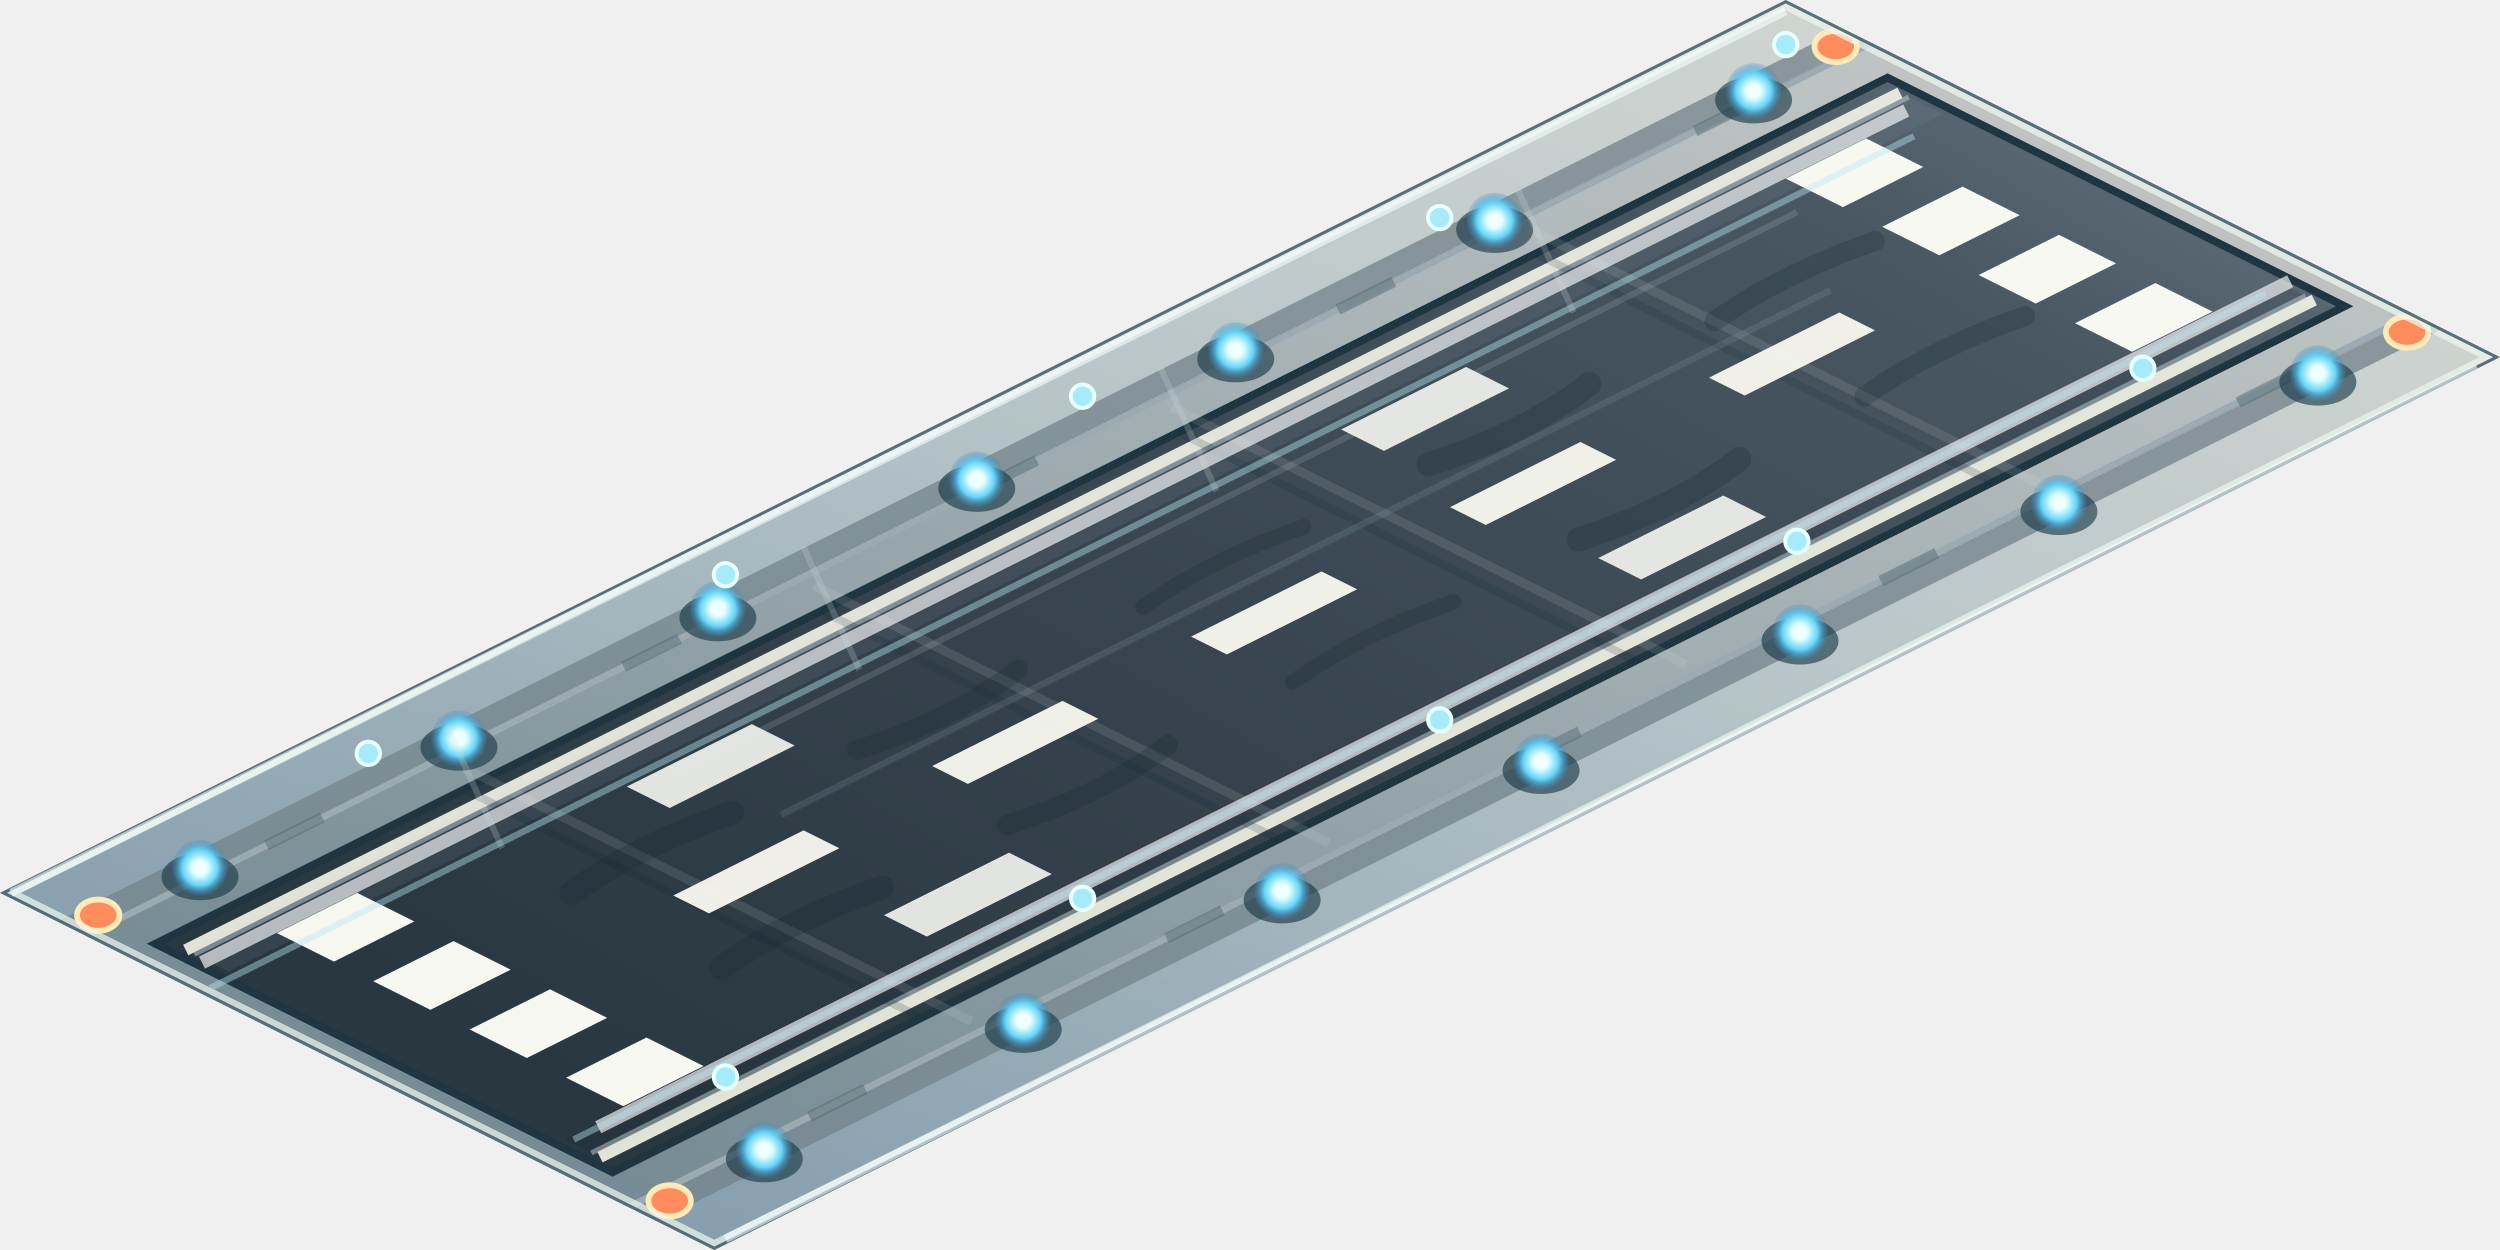
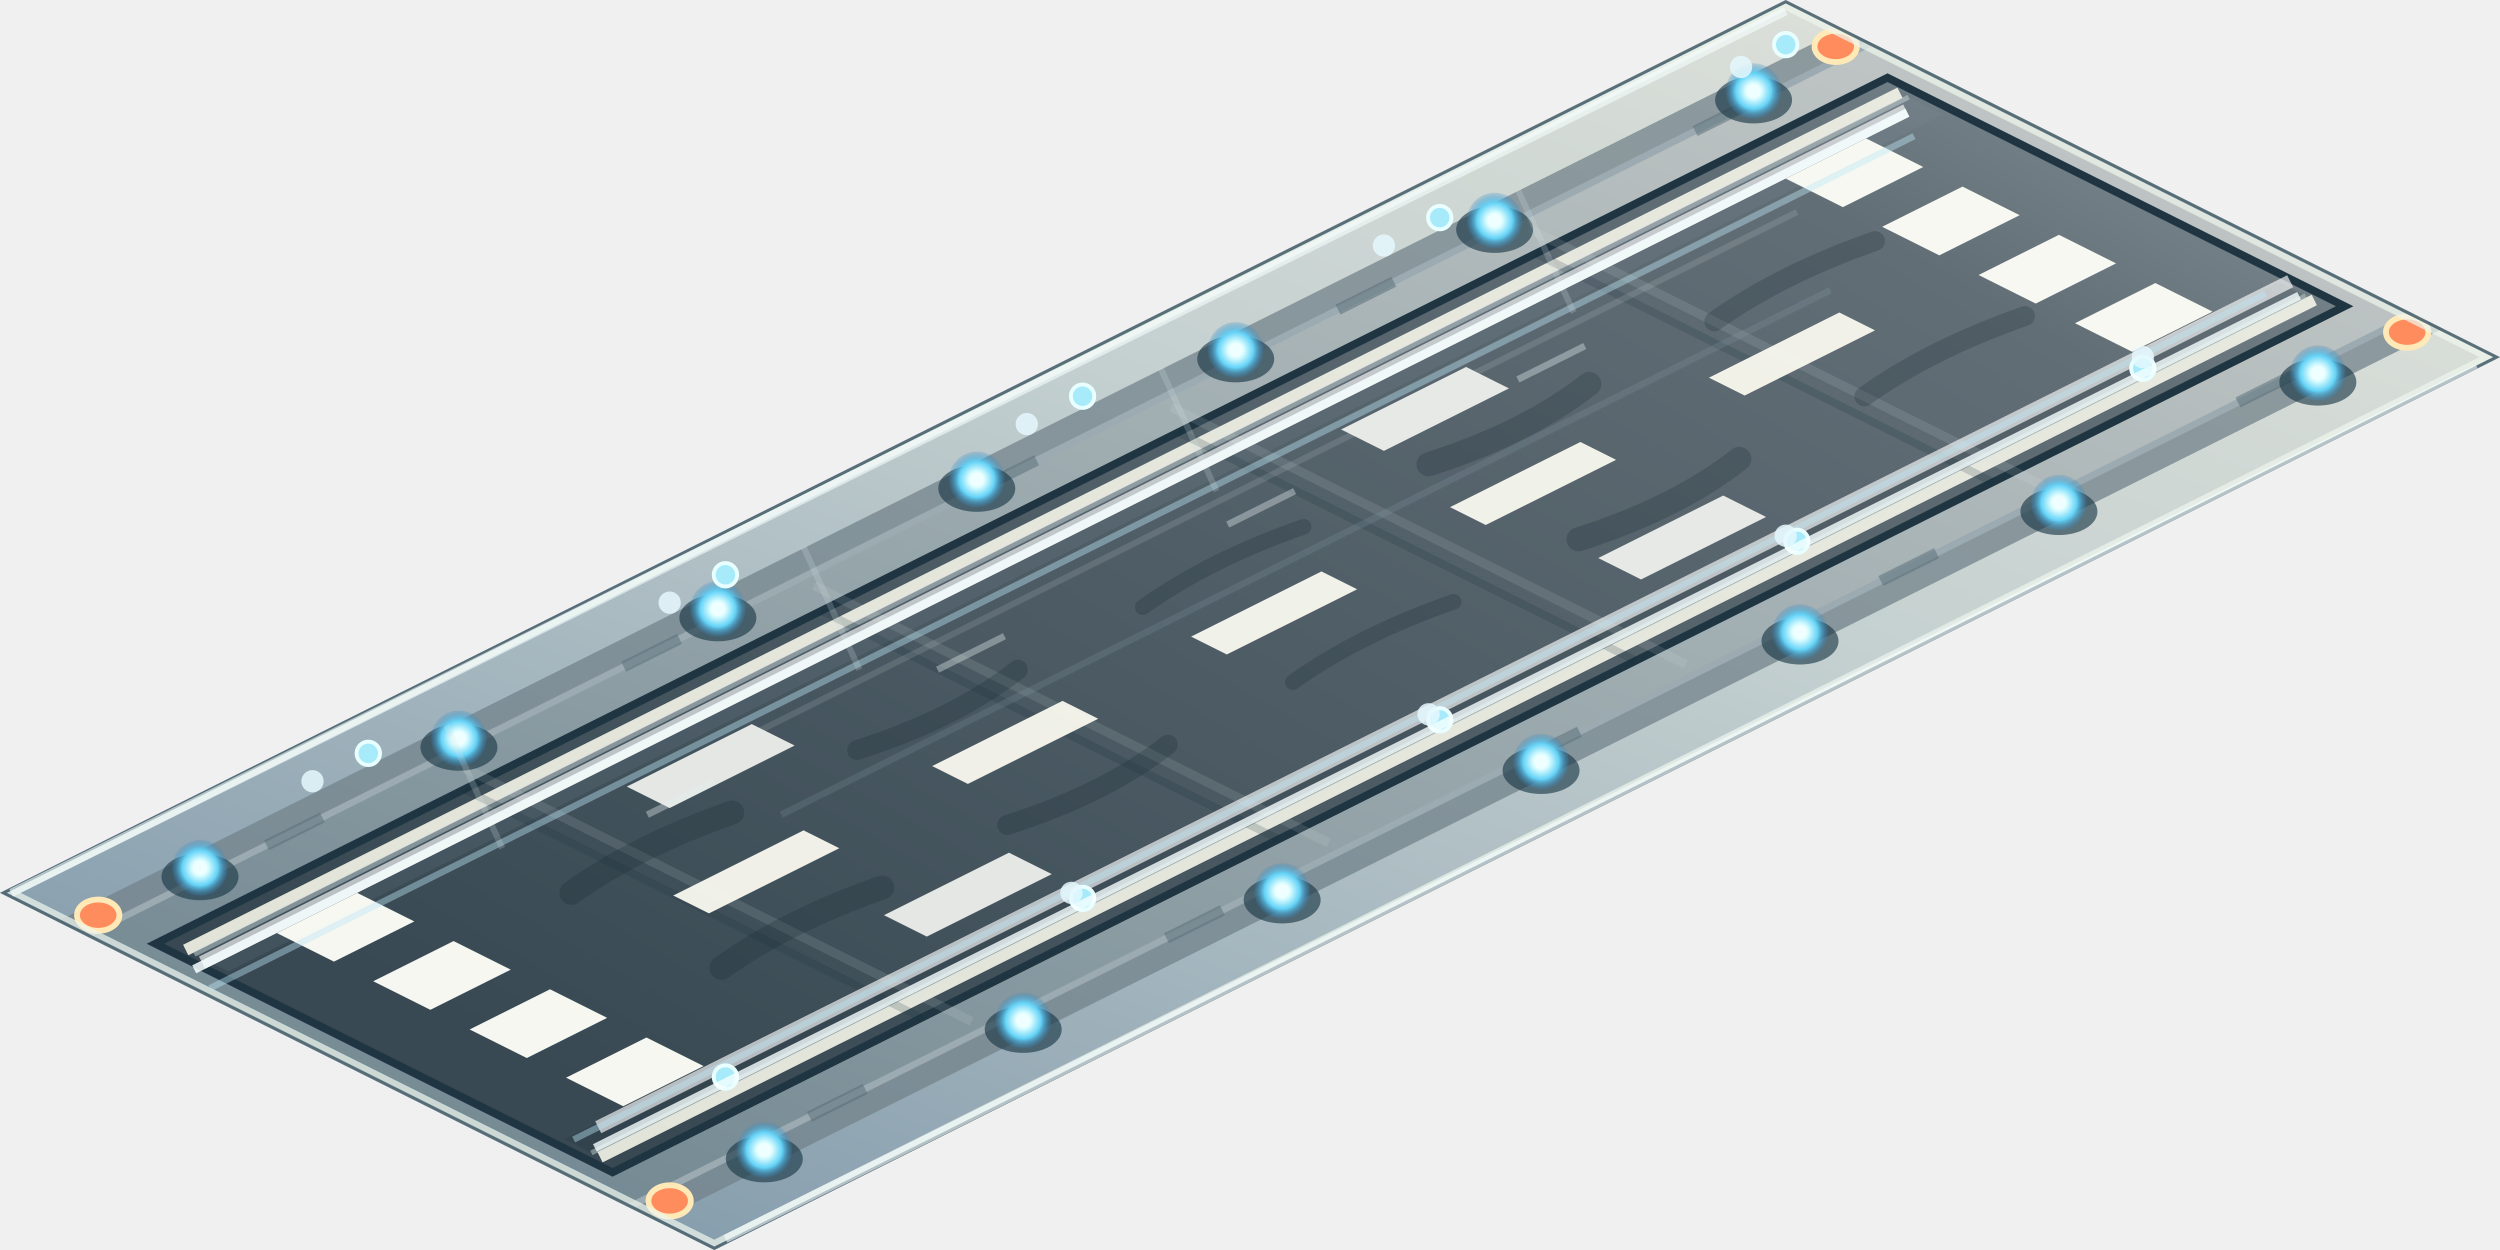
<svg xmlns="http://www.w3.org/2000/svg" width="224" height="112" viewBox="0 0 224 112">
  <g transform="translate(224 0) scale(-1 1)">
    <defs>
      <clipPath id="locked-footprint">
        <polygon points="64,0 224,80 160,112 0,32" />
      </clipPath>
      <linearGradient id="edge" x1="0" y1="0" x2=".8" y2="1">
-         <stop stop-color="#dadbd4" />
-         <stop offset=".45" stop-color="#b9c7c9" />
+         <stop stop-color="#e5e6dc" />
+         <stop offset=".45" stop-color="#c4d0d0" />
        <stop offset="1" stop-color="#829aab" />
      </linearGradient>
      <linearGradient id="paved" x1="0" y1="0" x2=".92" y2=".8">
-         <stop stop-color="#6b7a86" />
-         <stop offset=".21" stop-color="#485762" />
-         <stop offset=".67" stop-color="#35424d" />
-         <stop offset="1" stop-color="#283740" />
+         <stop stop-color="#87949a" />
+         <stop offset=".21" stop-color="#626e76" />
+         <stop offset=".67" stop-color="#4a5962" />
+         <stop offset="1" stop-color="#384953" />
      </linearGradient>
      <linearGradient id="shoulder" x1="0" y1="0" x2=".8" y2="1">
        <stop stop-color="#c9ccca" />
        <stop offset=".5" stop-color="#9eacb0" />
        <stop offset="1" stop-color="#748993" />
      </linearGradient>
      <radialGradient id="lamp">
        <stop stop-color="#f6ffff" />
        <stop offset=".30" stop-color="#d9fcff" />
        <stop offset=".64" stop-color="#64d3f7" />
        <stop offset="1" stop-color="#3686bd" stop-opacity=".18" />
      </radialGradient>
    </defs>
    <g clip-path="url(#locked-footprint)">
      <polygon points="64,0 224,80 160,112 0,32" fill="url(#edge)" />
      <polygon points="58.88,2.56 218.88,82.56 165.12,109.44 5.12,29.44" fill="#73838b" opacity=".75" />
      <polygon points="56.32,3.84 216.32,83.84 167.68,108.16 7.68,28.16" fill="url(#shoulder)" stroke="#9babb1" stroke-width=".6" />
      <polygon points="54.88,6.96 210.08,84.56 169.12,105.04 13.92,27.44" fill="url(#paved)" stroke="#1f3542" stroke-width=".7" />
      <polygon points="53.12,8.64 206.72,85.44 203.52,87.04 49.92,10.24" fill="#8295a1" opacity=".13" />
      <polygon points="19.84,25.28 173.44,102.08 170.88,103.36 17.28,26.56" fill="#0c1e28" opacity=".14" />
      <path d="M53.76,8.32 L207.36,85.12" stroke="#f5f5e9" stroke-width="1.05" opacity=".9" />
      <path d="M52.99,8.70 L206.59,85.50" stroke="#cbd8d8" stroke-width=".45" opacity=".48" />
      <path d="M16.64,26.88 L170.24,103.68" stroke="#f5f5e9" stroke-width="1.05" opacity=".9" />
      <path d="M17.41,26.50 L171.01,103.30" stroke="#cbd8d8" stroke-width=".45" opacity=".48" />
      <path d="M87.04,20.48 L40.96,43.52" fill="none" stroke="#e0e8e8" stroke-width=".82" opacity=".12" />
      <path d="M86.40,22.72 L45.44,43.20" fill="none" stroke="#122a35" stroke-width=".72" opacity=".18" />
      <path d="M119.04,36.48 L72.96,59.52" fill="none" stroke="#e0e8e8" stroke-width=".82" opacity=".12" />
      <path d="M118.40,38.72 L77.44,59.20" fill="none" stroke="#122a35" stroke-width=".72" opacity=".18" />
      <path d="M151.04,52.48 L104.96,75.52" fill="none" stroke="#e0e8e8" stroke-width=".82" opacity=".12" />
      <path d="M150.40,54.72 L109.44,75.20" fill="none" stroke="#122a35" stroke-width=".72" opacity=".18" />
      <path d="M183.04,68.48 L136.96,91.52" fill="none" stroke="#e0e8e8" stroke-width=".82" opacity=".12" />
      <path d="M182.40,70.72 L141.44,91.20" fill="none" stroke="#122a35" stroke-width=".72" opacity=".18" />
      <path d="M56.00,21.60 Q64.48,24.56 70.40,28.80" stroke="#11222a" stroke-width="1.78" opacity=".23" fill="none" stroke-linecap="round" />
      <path d="M81.60,34.40 Q87.20,38.80 96.00,41.60" stroke="#11222a" stroke-width="2.16" opacity=".23" fill="none" stroke-linecap="round" />
      <path d="M107.20,47.20 Q115.68,50.16 121.60,54.40" stroke="#11222a" stroke-width="1.40" opacity=".23" fill="none" stroke-linecap="round" />
      <path d="M132.80,60.00 Q138.40,64.40 147.20,67.20" stroke="#11222a" stroke-width="1.78" opacity=".23" fill="none" stroke-linecap="round" />
      <path d="M158.40,72.80 Q166.88,75.76 172.80,80.00" stroke="#11222a" stroke-width="2.16" opacity=".23" fill="none" stroke-linecap="round" />
      <path d="M42.56,28.32 Q51.04,31.28 56.96,35.52" stroke="#11222a" stroke-width="1.78" opacity=".23" fill="none" stroke-linecap="round" />
      <path d="M68.16,41.12 Q73.76,45.52 82.56,48.32" stroke="#11222a" stroke-width="2.16" opacity=".23" fill="none" stroke-linecap="round" />
      <path d="M93.76,53.92 Q102.24,56.88 108.16,61.12" stroke="#11222a" stroke-width="1.40" opacity=".23" fill="none" stroke-linecap="round" />
      <path d="M119.36,66.72 Q124.96,71.12 133.76,73.92" stroke="#11222a" stroke-width="1.78" opacity=".23" fill="none" stroke-linecap="round" />
      <path d="M144.96,79.52 Q153.44,82.48 159.36,86.72" stroke="#11222a" stroke-width="2.16" opacity=".23" fill="none" stroke-linecap="round" />
      <polygon points="56.80,12.40 64.00,16.00 58.88,18.56 51.68,14.96" fill="#fafbf4" opacity=".98" />
      <polygon points="48.16,16.72 55.36,20.32 50.24,22.88 43.04,19.28" fill="#fafbf4" opacity=".98" />
      <polygon points="39.52,21.04 46.72,24.64 41.60,27.20 34.40,23.60" fill="#fafbf4" opacity=".98" />
      <polygon points="30.88,25.36 38.08,28.96 32.96,31.52 25.76,27.92" fill="#fafbf4" opacity=".98" />
      <polygon points="192.00,80.00 199.20,83.60 194.08,86.16 186.88,82.56" fill="#fafbf4" opacity=".98" />
      <polygon points="183.36,84.32 190.56,87.92 185.44,90.48 178.24,86.88" fill="#fafbf4" opacity=".98" />
      <polygon points="174.72,88.64 181.92,92.24 176.80,94.80 169.60,91.20" fill="#fafbf4" opacity=".98" />
      <polygon points="166.08,92.96 173.28,96.56 168.16,99.12 160.96,95.52" fill="#fafbf4" opacity=".98" />
      <polygon points="59.20,28.00 70.88,33.84 67.68,35.44 56.00,29.60" fill="#f7f7ed" opacity=".96" />
      <polygon points="82.40,39.60 94.08,45.44 90.88,47.04 79.20,41.20" fill="#f7f7ed" opacity=".96" />
      <polygon points="105.60,51.20 117.28,57.04 114.08,58.64 102.40,52.80" fill="#f7f7ed" opacity=".96" />
      <polygon points="128.80,62.80 140.48,68.64 137.28,70.24 125.60,64.40" fill="#f7f7ed" opacity=".96" />
      <polygon points="152.00,74.40 163.68,80.24 160.48,81.84 148.80,76.00" fill="#f7f7ed" opacity=".96" />
      <polygon points="92.64,32.88 103.84,38.48 100.00,40.40 88.80,34.80" fill="#f9faf5" opacity=".88" />
      <polygon points="69.60,44.40 80.80,50.00 76.96,51.92 65.76,46.32" fill="#f9faf5" opacity=".88" />
      <polygon points="156.64,64.88 167.84,70.48 164.00,72.40 152.80,66.80" fill="#f9faf5" opacity=".88" />
      <polygon points="133.60,76.40 144.80,82.00 140.96,83.92 129.76,78.32" fill="#f9faf5" opacity=".88" />
      <path d="M67.12,9.24 l5,2.5 M18.48,33.56 l5,2.5" stroke="#586b76" opacity=".5" stroke-width="1" />
      <path d="M99.12,25.24 l5,2.5 M50.48,49.56 l5,2.5" stroke="#586b76" opacity=".5" stroke-width="1" />
      <path d="M131.12,41.24 l5,2.5 M82.48,65.56 l5,2.5" stroke="#586b76" opacity=".5" stroke-width="1" />
      <path d="M163.12,57.24 l5,2.5 M114.48,81.56 l5,2.5" stroke="#586b76" opacity=".5" stroke-width="1" />
      <path d="M195.12,73.24 l5,2.5 M146.48,97.56 l5,2.5" stroke="#586b76" opacity=".5" stroke-width="1" />
      <ellipse cx="66.88" cy="8.96" rx="3.45" ry="2.1" fill="#173544" opacity=".62" />
      <circle cx="66.88" cy="8.16" r="2.5" fill="url(#lamp)" />
      <circle cx="66.88" cy="8.16" r=".64" fill="#efffff" />
      <ellipse cx="16.32" cy="34.24" rx="3.45" ry="2.1" fill="#173544" opacity=".62" />
      <circle cx="16.32" cy="33.44" r="2.5" fill="url(#lamp)" />
      <circle cx="16.32" cy="33.44" r=".64" fill="#efffff" />
      <ellipse cx="90.08" cy="20.56" rx="3.45" ry="2.1" fill="#173544" opacity=".62" />
      <circle cx="90.08" cy="19.76" r="2.5" fill="url(#lamp)" />
      <circle cx="90.08" cy="19.76" r=".64" fill="#efffff" />
      <ellipse cx="39.52" cy="45.84" rx="3.45" ry="2.1" fill="#173544" opacity=".62" />
      <circle cx="39.52" cy="45.04" r="2.5" fill="url(#lamp)" />
      <circle cx="39.52" cy="45.04" r=".64" fill="#efffff" />
      <ellipse cx="113.28" cy="32.16" rx="3.45" ry="2.1" fill="#173544" opacity=".62" />
      <circle cx="113.28" cy="31.36" r="2.5" fill="url(#lamp)" />
      <circle cx="113.28" cy="31.36" r=".64" fill="#efffff" />
      <ellipse cx="62.72" cy="57.44" rx="3.45" ry="2.1" fill="#173544" opacity=".62" />
      <circle cx="62.72" cy="56.64" r="2.5" fill="url(#lamp)" />
      <circle cx="62.72" cy="56.64" r=".64" fill="#efffff" />
      <ellipse cx="136.48" cy="43.76" rx="3.45" ry="2.1" fill="#173544" opacity=".62" />
      <circle cx="136.48" cy="42.96" r="2.5" fill="url(#lamp)" />
      <circle cx="136.48" cy="42.96" r=".64" fill="#efffff" />
      <ellipse cx="85.92" cy="69.04" rx="3.45" ry="2.1" fill="#173544" opacity=".62" />
      <circle cx="85.92" cy="68.24" r="2.5" fill="url(#lamp)" />
      <circle cx="85.92" cy="68.24" r=".64" fill="#efffff" />
      <ellipse cx="159.68" cy="55.36" rx="3.45" ry="2.1" fill="#173544" opacity=".62" />
      <circle cx="159.68" cy="54.56" r="2.5" fill="url(#lamp)" />
      <circle cx="159.68" cy="54.56" r=".64" fill="#efffff" />
      <ellipse cx="109.12" cy="80.64" rx="3.45" ry="2.1" fill="#173544" opacity=".62" />
      <circle cx="109.12" cy="79.84" r="2.5" fill="url(#lamp)" />
      <circle cx="109.12" cy="79.84" r=".64" fill="#efffff" />
      <ellipse cx="182.88" cy="66.96" rx="3.45" ry="2.1" fill="#173544" opacity=".62" />
      <circle cx="182.88" cy="66.16" r="2.5" fill="url(#lamp)" />
      <circle cx="182.88" cy="66.16" r=".64" fill="#efffff" />
      <ellipse cx="132.32" cy="92.24" rx="3.45" ry="2.1" fill="#173544" opacity=".62" />
      <circle cx="132.32" cy="91.44" r="2.5" fill="url(#lamp)" />
      <circle cx="132.32" cy="91.44" r=".64" fill="#efffff" />
      <ellipse cx="206.08" cy="78.56" rx="3.45" ry="2.1" fill="#173544" opacity=".62" />
      <circle cx="206.08" cy="77.76" r="2.5" fill="url(#lamp)" />
      <circle cx="206.08" cy="77.76" r=".64" fill="#efffff" />
      <ellipse cx="155.52" cy="103.84" rx="3.45" ry="2.1" fill="#173544" opacity=".62" />
      <circle cx="155.52" cy="103.04" r="2.5" fill="url(#lamp)" />
      <circle cx="155.52" cy="103.04" r=".64" fill="#efffff" />
      <ellipse cx="59.52" cy="4.16" rx="1.9" ry="1.4" fill="#ff8c5d" stroke="#ffe9b7" stroke-width=".52" />
      <ellipse cx="8.32" cy="29.76" rx="1.9" ry="1.4" fill="#ff8c5d" stroke="#ffe9b7" stroke-width=".52" />
      <ellipse cx="215.20" cy="82.00" rx="1.9" ry="1.4" fill="#ff8c5d" stroke="#ffe9b7" stroke-width=".52" />
      <ellipse cx="164.00" cy="107.60" rx="1.9" ry="1.4" fill="#ff8c5d" stroke="#ffe9b7" stroke-width=".52" />
      <polygon points="64,0 224,80 160,112 0,32" fill="none" stroke="#edf5ed" stroke-width="1.65" opacity=".72" />
      <polygon points="64,0 224,80 160,112 0,32" fill="none" stroke="#395361" stroke-width=".55" opacity=".82" />
    </g>
    <g id="runway-polish-v5" clip-path="url(#locked-footprint)">
      <path d="M53.20,9.90 L205.90,86.25 M18.80,25.20 L170.40,101.00" fill="none" stroke="#ffffff" stroke-width="1.2" opacity=".64" />
      <path d="M52.50,12.20 L205.20,88.55 M21.00,26.30 L172.60,102.10" fill="none" stroke="#bce7f6" stroke-width=".58" opacity=".42" />
      <path d="M63,19 L164,69.5" stroke="#e8edf0" stroke-width=".55" opacity=".13" />
      <path d="M60,26 L154,73" stroke="#8ea6af" stroke-width=".60" opacity=".18" />
      <path d="M64,1 L223,80 M2,33 L159,111" fill="none" stroke="#f6ffff" stroke-width=".75" opacity=".58" />
      <path d="M88,17 L83,28 M120,33 L115,44 M152,49 L147,60  M184,65 L179,76" stroke="#d2e1e2" stroke-width=".55" opacity=".22" />
      <g fill="#a7ebfa" stroke="#e9ffff" stroke-width=".35">
        <circle cx="64" cy="4" r="1.05" />
        <circle cx="95" cy="19.5" r="1.05" />
        <circle cx="127" cy="35.5" r="1.05" />
        <circle cx="159" cy="51.5" r="1.05" />
        <circle cx="191" cy="67.5" r="1.05" />
        <circle cx="32" cy="33" r="1.05" />
        <circle cx="63" cy="48.5" r="1.05" />
        <circle cx="95" cy="64.5" r="1.05" />
        <circle cx="127" cy="80.5" r="1.05" />
        <circle cx="159" cy="96.5" r="1.05" />
      </g>
    </g>
+     <g id="skyrama-soft-asphalt-v2" clip-path="url(#locked-footprint)">
+       <path d="M53.1 10.1 L206.6 86.85" stroke="#f7ffff" stroke-width=".8" opacity=".86" />
+       <path d="M18 26.5 L170.7 102.85" stroke="#f6ffff" stroke-width=".75" opacity=".8" />
+       <path d="M82 31 L88 34 M108 44 L114 47 M134 57 L140 60 M160 70 L166 73" stroke="#e5eef0" stroke-width=".6" opacity=".38" />
+       <g fill="#e5f8fe" opacity=".85">
+         <circle cx="68" cy="6" r="1" />
+         <circle cx="100" cy="22" r="1" />
+         <circle cx="132" cy="38" r="1" />
+         <circle cx="164" cy="54" r="1" />
+         <circle cx="196" cy="70" r="1" />
+         <circle cx="32" cy="32" r="1" />
+         <circle cx="64" cy="48" r="1" />
+         <circle cx="96" cy="64" r="1" />
+         <circle cx="128" cy="80" r="1" />
+       </g>
+     </g>
  </g>
</svg>
